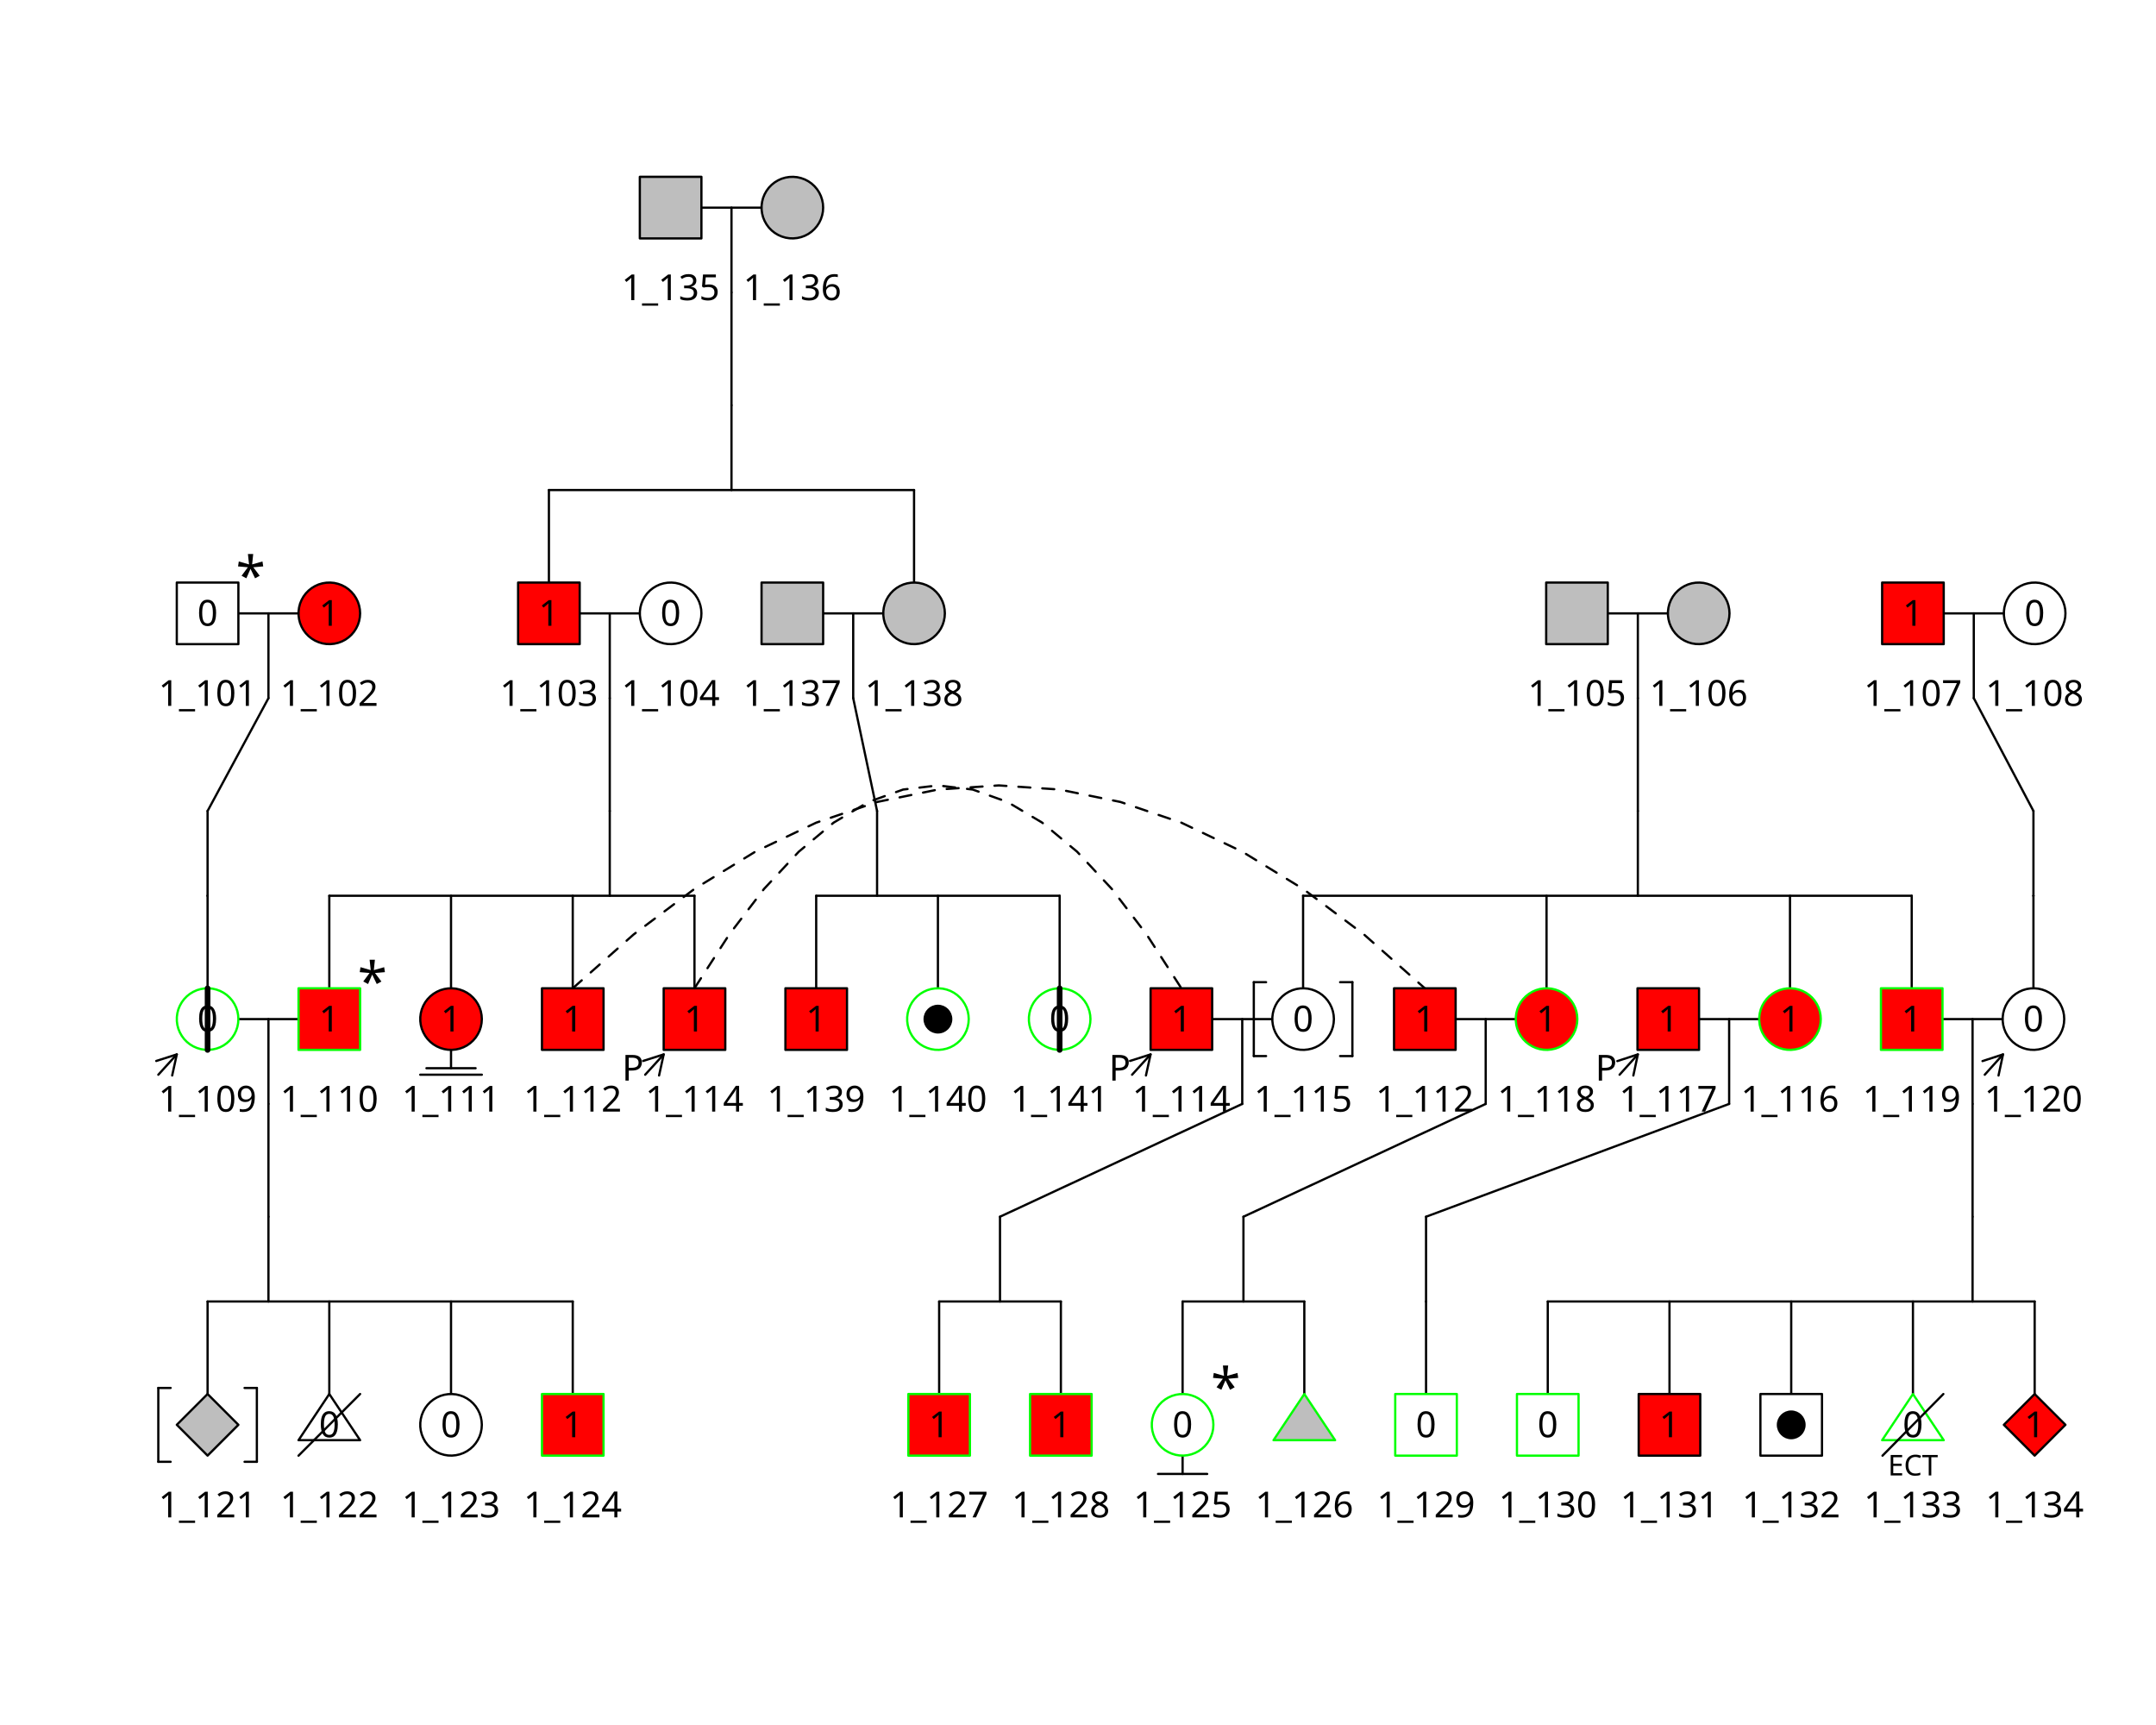
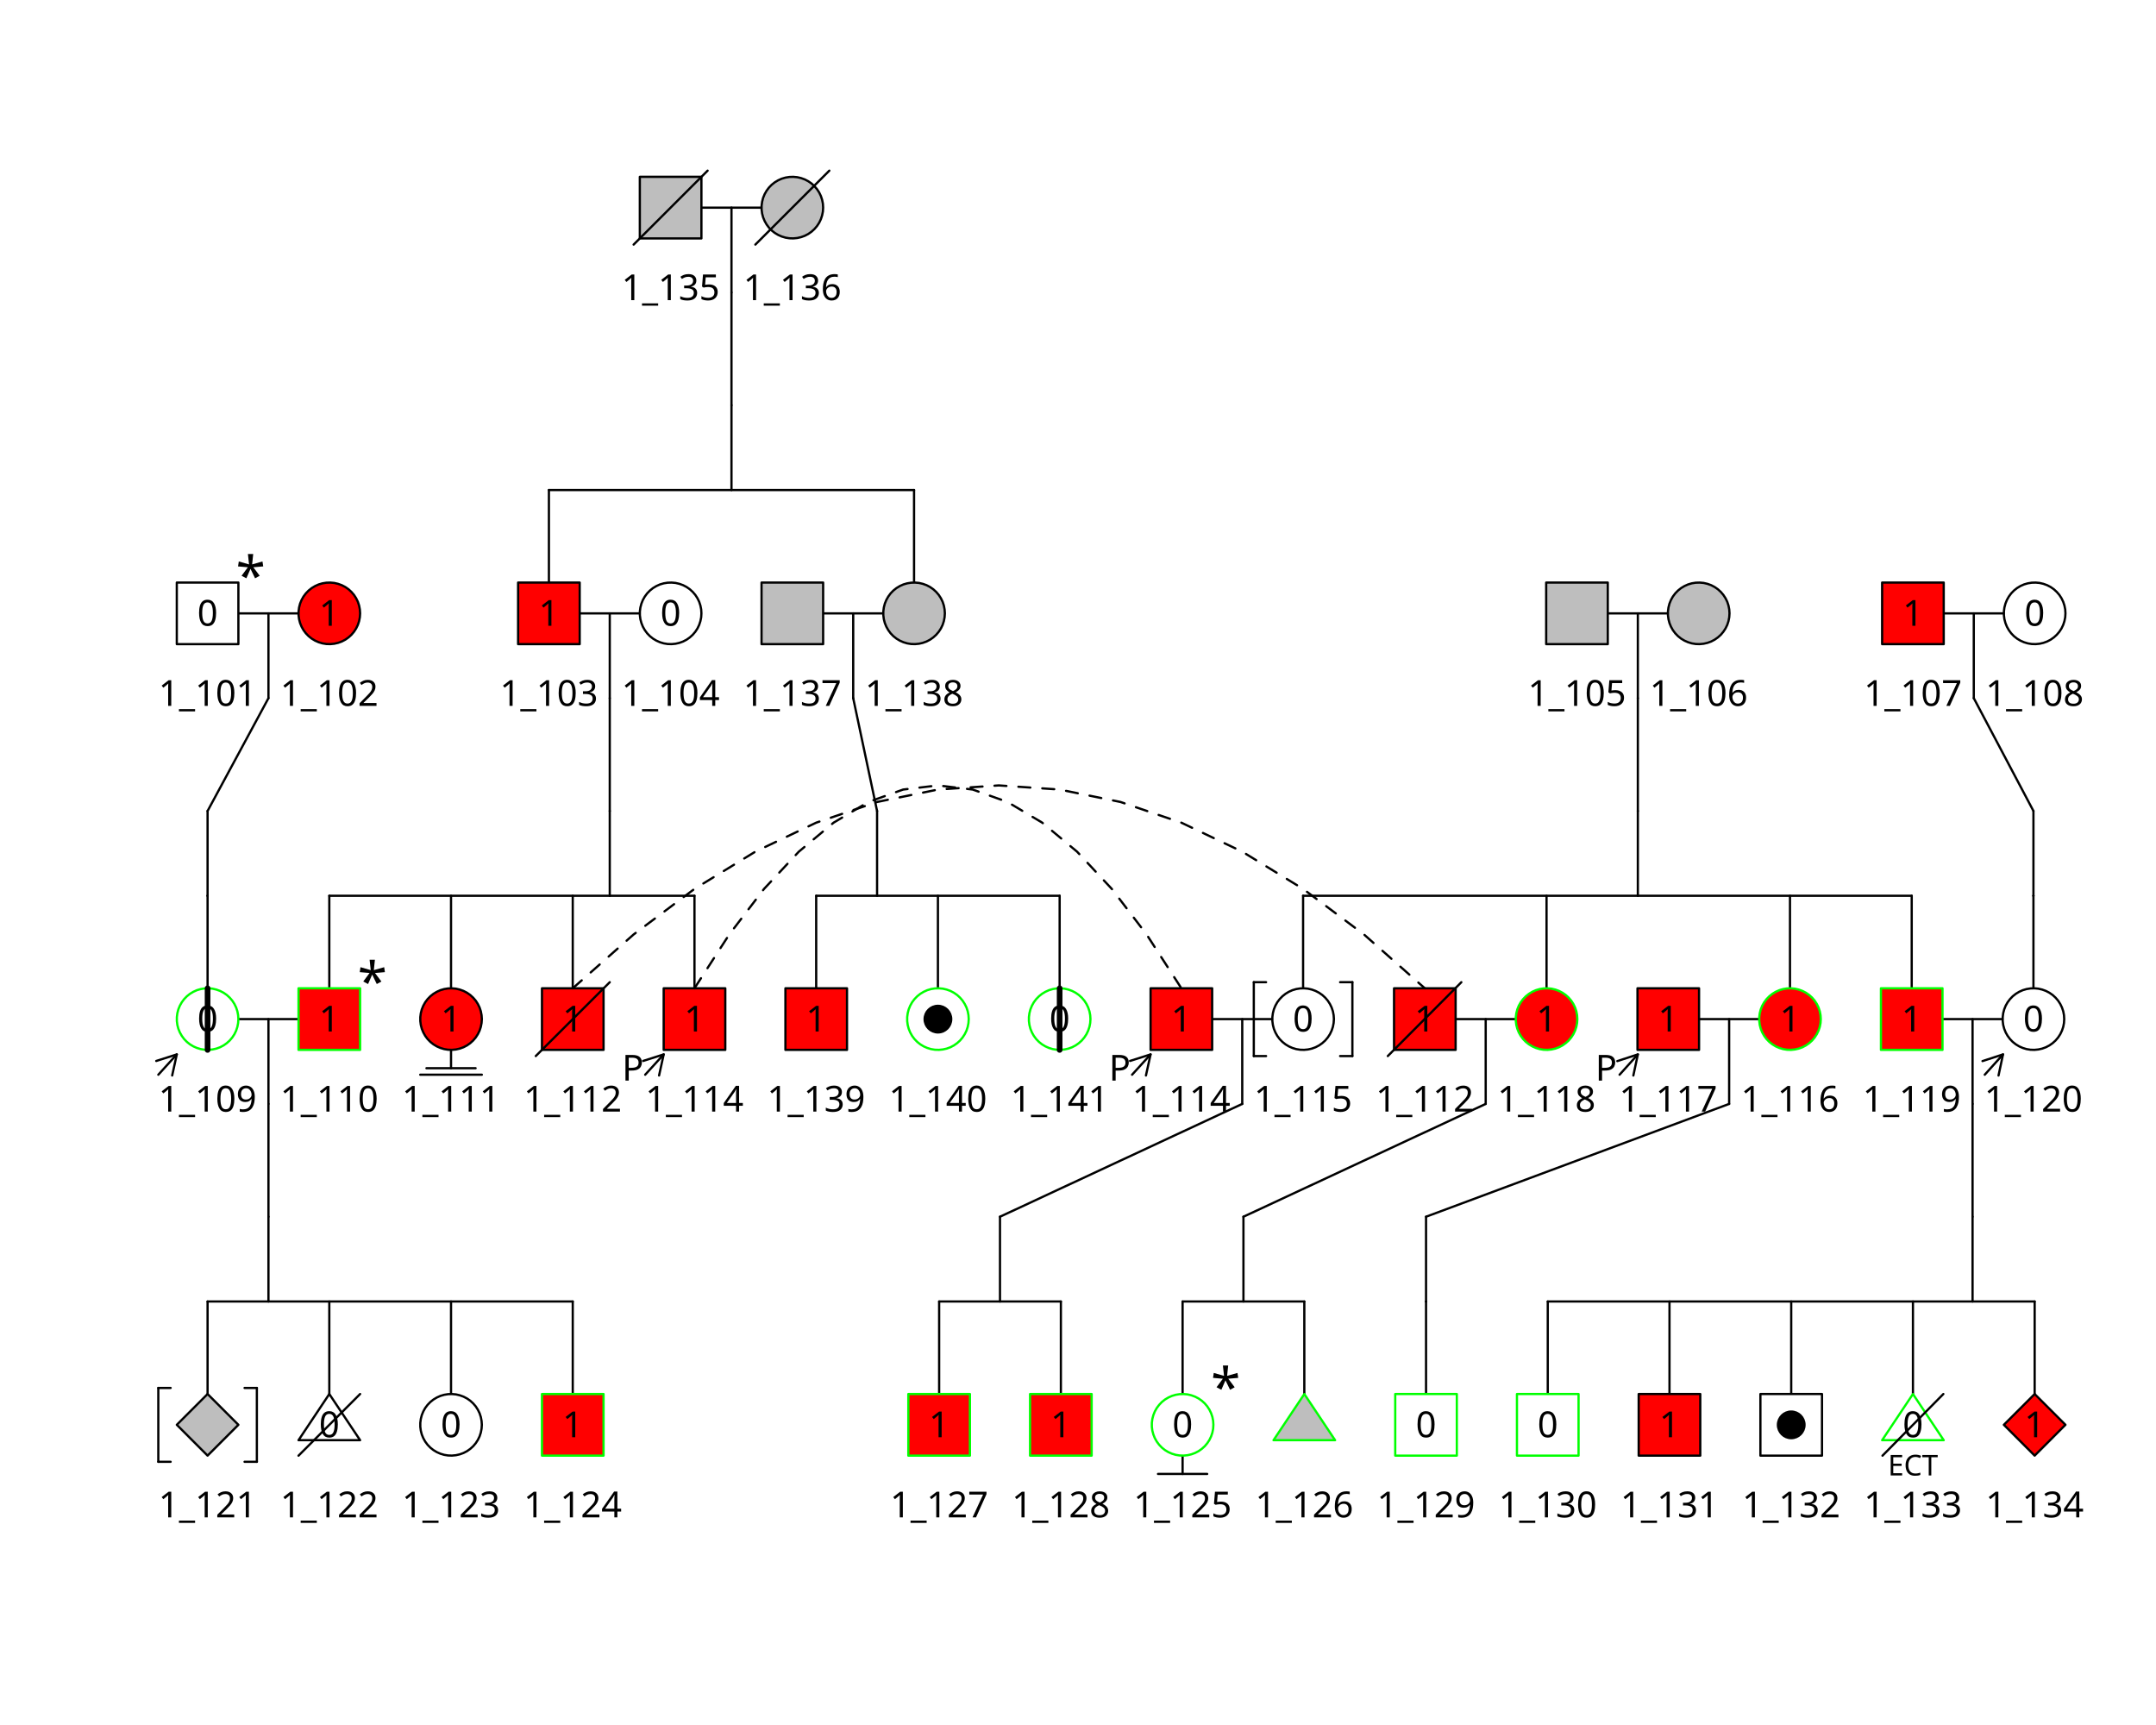
<svg xmlns="http://www.w3.org/2000/svg" class="svglite" data-engine-version="2.0" width="720.00pt" height="576.00pt" viewBox="0 0 720.00 576.00">
  <defs>
    <style type="text/css">
    .svglite line, .svglite polyline, .svglite polygon, .svglite path, .svglite rect, .svglite circle {
      fill: none;
      stroke: #000000;
      stroke-linecap: round;
      stroke-linejoin: round;
      stroke-miterlimit: 10.00;
    }
  </style>
  </defs>
  <rect width="100%" height="100%" style="stroke: none; fill: #FFFFFF;" />
  <defs>
    <clipPath id="cpMC4wMHw3MjAuMDB8MC4wMHw1NzYuMDA=">
      <rect x="0.00" y="0.00" width="720.00" height="576.00" />
    </clipPath>
  </defs>
  <g clip-path="url(#cpMC4wMHw3MjAuMDB8MC4wMHw1NzYuMDA=)">
    <line x1="150.62" y1="350.59" x2="150.62" y2="356.69" style="stroke-width: 0.75;" />
    <line x1="394.93" y1="486.07" x2="394.93" y2="492.17" style="stroke-width: 0.75;" />
    <line x1="142.41" y1="356.69" x2="158.83" y2="356.69" style="stroke-width: 0.75;" />
    <line x1="386.72" y1="492.17" x2="403.14" y2="492.17" style="stroke-width: 0.75;" />
    <line x1="140.34" y1="358.86" x2="160.91" y2="358.86" style="stroke-width: 0.75;" />
    <line x1="234.24" y1="69.34" x2="254.32" y2="69.34" style="stroke-width: 0.75;" />
    <line x1="79.61" y1="204.82" x2="99.69" y2="204.82" style="stroke-width: 0.75;" />
    <line x1="79.61" y1="340.30" x2="99.69" y2="340.30" style="stroke-width: 0.75;" />
    <line x1="193.59" y1="204.82" x2="213.67" y2="204.82" style="stroke-width: 0.75;" />
    <line x1="274.89" y1="204.82" x2="294.97" y2="204.82" style="stroke-width: 0.75;" />
    <line x1="536.80" y1="204.82" x2="557.12" y2="204.82" style="stroke-width: 0.75;" />
    <line x1="648.99" y1="204.82" x2="669.31" y2="204.82" style="stroke-width: 0.75;" />
    <line x1="404.81" y1="340.30" x2="424.89" y2="340.30" style="stroke-width: 0.75;" />
    <line x1="485.98" y1="340.30" x2="506.31" y2="340.30" style="stroke-width: 0.75;" />
    <line x1="567.28" y1="340.30" x2="587.61" y2="340.30" style="stroke-width: 0.75;" />
    <line x1="648.58" y1="340.30" x2="668.91" y2="340.30" style="stroke-width: 0.75;" />
    <line x1="183.31" y1="194.52" x2="183.31" y2="163.63" style="stroke-width: 0.75;" />
    <line x1="305.25" y1="194.52" x2="305.25" y2="163.63" style="stroke-width: 0.75;" />
    <line x1="183.31" y1="163.63" x2="305.25" y2="163.63" style="stroke-width: 0.75;" />
    <line x1="244.28" y1="163.63" x2="244.28" y2="135.32" style="stroke-width: 0.75;" />
    <line x1="244.28" y1="135.32" x2="244.28" y2="97.65" style="stroke-width: 0.75;" />
    <line x1="244.28" y1="97.65" x2="244.28" y2="69.34" style="stroke-width: 0.75;" />
    <line x1="69.32" y1="330.00" x2="69.32" y2="299.11" style="stroke-width: 0.75;" />
    <line x1="69.32" y1="299.11" x2="69.32" y2="299.11" style="stroke-width: 0.75;" />
    <line x1="69.32" y1="299.11" x2="69.32" y2="270.80" style="stroke-width: 0.75;" />
    <line x1="69.32" y1="270.80" x2="89.65" y2="233.13" style="stroke-width: 0.75;" />
    <line x1="89.65" y1="233.13" x2="89.65" y2="204.82" style="stroke-width: 0.75;" />
    <line x1="109.97" y1="330.00" x2="109.97" y2="299.11" style="stroke-width: 0.75;" />
    <line x1="150.62" y1="330.00" x2="150.62" y2="299.11" style="stroke-width: 0.75;" />
    <line x1="191.27" y1="330.00" x2="191.27" y2="299.11" style="stroke-width: 0.75;" />
    <line x1="231.92" y1="330.00" x2="231.92" y2="299.11" style="stroke-width: 0.75;" />
    <line x1="109.97" y1="299.11" x2="231.92" y2="299.11" style="stroke-width: 0.75;" />
    <line x1="203.63" y1="299.11" x2="203.63" y2="270.80" style="stroke-width: 0.75;" />
    <line x1="203.63" y1="270.80" x2="203.63" y2="233.13" style="stroke-width: 0.75;" />
    <line x1="203.63" y1="233.13" x2="203.63" y2="204.82" style="stroke-width: 0.75;" />
    <line x1="272.57" y1="330.00" x2="272.57" y2="299.11" style="stroke-width: 0.75;" />
    <line x1="313.22" y1="330.00" x2="313.22" y2="299.11" style="stroke-width: 0.75;" />
    <line x1="353.87" y1="330.00" x2="353.87" y2="299.11" style="stroke-width: 0.75;" />
    <line x1="272.57" y1="299.11" x2="353.87" y2="299.11" style="stroke-width: 0.75;" />
    <line x1="292.90" y1="299.11" x2="292.90" y2="270.80" style="stroke-width: 0.75;" />
    <line x1="292.90" y1="270.80" x2="284.93" y2="233.13" style="stroke-width: 0.75;" />
    <line x1="284.93" y1="233.13" x2="284.93" y2="204.82" style="stroke-width: 0.75;" />
    <line x1="435.17" y1="330.00" x2="435.17" y2="299.11" style="stroke-width: 0.75;" />
    <line x1="516.47" y1="330.00" x2="516.47" y2="299.11" style="stroke-width: 0.75;" />
    <line x1="597.77" y1="330.00" x2="597.77" y2="299.11" style="stroke-width: 0.75;" />
    <line x1="638.42" y1="330.00" x2="638.42" y2="299.11" style="stroke-width: 0.75;" />
    <line x1="435.17" y1="299.11" x2="638.42" y2="299.11" style="stroke-width: 0.75;" />
    <line x1="546.96" y1="299.11" x2="546.96" y2="270.80" style="stroke-width: 0.75;" />
    <line x1="546.96" y1="270.80" x2="546.96" y2="233.13" style="stroke-width: 0.75;" />
    <line x1="546.96" y1="233.13" x2="546.96" y2="204.82" style="stroke-width: 0.75;" />
    <line x1="679.07" y1="330.00" x2="679.07" y2="299.11" style="stroke-width: 0.75;" />
    <line x1="679.07" y1="299.11" x2="679.07" y2="299.11" style="stroke-width: 0.75;" />
    <line x1="679.07" y1="299.11" x2="679.07" y2="270.80" style="stroke-width: 0.75;" />
    <line x1="679.07" y1="270.80" x2="659.15" y2="233.13" style="stroke-width: 0.75;" />
    <line x1="659.15" y1="233.13" x2="659.15" y2="204.82" style="stroke-width: 0.75;" />
    <line x1="69.32" y1="465.48" x2="69.32" y2="434.59" style="stroke-width: 0.75;" />
    <line x1="109.97" y1="465.48" x2="109.97" y2="434.59" style="stroke-width: 0.75;" />
    <line x1="150.62" y1="465.48" x2="150.62" y2="434.59" style="stroke-width: 0.75;" />
    <line x1="191.27" y1="465.48" x2="191.27" y2="434.59" style="stroke-width: 0.75;" />
    <line x1="69.32" y1="434.59" x2="191.27" y2="434.59" style="stroke-width: 0.75;" />
    <line x1="89.65" y1="434.59" x2="89.65" y2="406.28" style="stroke-width: 0.75;" />
    <line x1="89.65" y1="406.28" x2="89.65" y2="368.61" style="stroke-width: 0.75;" />
    <line x1="89.65" y1="368.61" x2="89.65" y2="340.30" style="stroke-width: 0.75;" />
    <line x1="313.63" y1="465.48" x2="313.63" y2="434.59" style="stroke-width: 0.75;" />
    <line x1="354.28" y1="465.48" x2="354.28" y2="434.59" style="stroke-width: 0.75;" />
    <line x1="313.63" y1="434.59" x2="354.28" y2="434.59" style="stroke-width: 0.75;" />
    <line x1="333.95" y1="434.59" x2="333.95" y2="406.28" style="stroke-width: 0.75;" />
    <line x1="333.95" y1="406.28" x2="414.85" y2="368.61" style="stroke-width: 0.75;" />
    <line x1="414.85" y1="368.61" x2="414.85" y2="340.30" style="stroke-width: 0.75;" />
    <line x1="394.93" y1="465.48" x2="394.93" y2="434.59" style="stroke-width: 0.75;" />
    <line x1="435.58" y1="465.48" x2="435.58" y2="434.59" style="stroke-width: 0.75;" />
    <line x1="394.93" y1="434.59" x2="435.58" y2="434.59" style="stroke-width: 0.75;" />
    <line x1="415.25" y1="434.59" x2="415.25" y2="406.28" style="stroke-width: 0.75;" />
    <line x1="415.25" y1="406.28" x2="496.15" y2="368.61" style="stroke-width: 0.75;" />
    <line x1="496.15" y1="368.61" x2="496.15" y2="340.30" style="stroke-width: 0.75;" />
    <line x1="476.23" y1="465.48" x2="476.23" y2="434.59" style="stroke-width: 0.75;" />
    <line x1="476.23" y1="434.59" x2="476.23" y2="434.59" style="stroke-width: 0.75;" />
    <line x1="476.23" y1="434.59" x2="476.23" y2="406.28" style="stroke-width: 0.75;" />
    <line x1="476.23" y1="406.28" x2="577.45" y2="368.61" style="stroke-width: 0.75;" />
    <line x1="577.45" y1="368.61" x2="577.45" y2="340.30" style="stroke-width: 0.75;" />
    <line x1="516.88" y1="465.48" x2="516.88" y2="434.59" style="stroke-width: 0.75;" />
    <line x1="557.53" y1="465.48" x2="557.53" y2="434.59" style="stroke-width: 0.75;" />
    <line x1="598.18" y1="465.48" x2="598.18" y2="434.59" style="stroke-width: 0.75;" />
    <line x1="638.83" y1="465.48" x2="638.83" y2="434.59" style="stroke-width: 0.75;" />
    <line x1="679.48" y1="465.48" x2="679.48" y2="434.59" style="stroke-width: 0.75;" />
    <line x1="516.88" y1="434.59" x2="679.48" y2="434.59" style="stroke-width: 0.75;" />
    <line x1="658.74" y1="434.59" x2="658.74" y2="406.28" style="stroke-width: 0.75;" />
    <line x1="658.74" y1="406.28" x2="658.74" y2="368.61" style="stroke-width: 0.75;" />
    <line x1="658.74" y1="368.61" x2="658.74" y2="340.30" style="stroke-width: 0.75;" />
    <polygon points="213.67,59.04 213.67,79.61 234.24,79.61 234.24,59.04 " style="stroke-width: 0.75; fill: #BEBEBE;" />
    <polygon points="59.04,194.52 59.04,215.09 79.61,215.09 79.61,194.52 " style="stroke-width: 0.75; fill: #FFFFFF;" />
    <polygon points="79.61,340.28 79.52,341.60 79.27,342.89 78.86,344.14 78.29,345.33 77.57,346.43 76.71,347.44 75.74,348.32 74.66,349.08 73.49,349.69 72.25,350.14 70.97,350.43 69.65,350.56 68.34,350.52 67.04,350.31 65.77,349.93 64.57,349.40 63.44,348.72 62.41,347.90 61.49,346.95 60.71,345.89 60.06,344.74 59.56,343.52 59.23,342.25 59.06,340.94 59.06,339.62 59.23,338.32 59.56,337.04 60.06,335.82 60.71,334.67 61.49,333.62 62.41,332.67 63.44,331.85 64.57,331.17 65.77,330.63 67.04,330.26 68.34,330.05 69.65,330.01 70.97,330.13 72.25,330.43 73.49,330.88 74.66,331.49 75.74,332.24 76.71,333.13 77.57,334.13 78.29,335.24 78.86,336.42 79.27,337.67 79.52,338.97 79.61,340.28 " style="stroke-width: 0.75; stroke: #00FF00; fill: #FFFFFF;" />
    <polygon points="69.32,465.48 59.04,475.76 69.32,486.05 79.61,475.76 " style="stroke-width: 0.75; fill: #BEBEBE;" />
    <polygon points="274.89,69.32 274.81,70.64 274.55,71.93 274.14,73.18 273.57,74.37 272.85,75.47 271.99,76.48 271.02,77.36 269.94,78.12 268.77,78.73 267.53,79.18 266.25,79.47 264.93,79.60 263.62,79.56 262.32,79.35 261.05,78.97 259.85,78.44 258.72,77.76 257.69,76.94 256.77,75.99 255.99,74.93 255.34,73.78 254.84,72.56 254.51,71.29 254.34,69.98 254.34,68.66 254.51,67.36 254.84,66.08 255.34,64.86 255.99,63.71 256.77,62.66 257.69,61.71 258.72,60.89 259.85,60.21 261.05,59.67 262.32,59.30 263.62,59.09 264.93,59.05 266.25,59.17 267.53,59.47 268.77,59.92 269.94,60.53 271.02,61.28 271.99,62.17 272.85,63.17 273.57,64.28 274.14,65.46 274.55,66.71 274.81,68.01 274.89,69.32 " style="stroke-width: 0.75; fill: #BEBEBE;" />
    <polygon points="120.26,204.80 120.17,206.12 119.92,207.41 119.51,208.66 118.93,209.85 118.22,210.95 117.36,211.96 116.39,212.84 115.31,213.60 114.14,214.21 112.90,214.66 111.62,214.95 110.30,215.08 108.99,215.04 107.69,214.83 106.42,214.45 105.22,213.92 104.09,213.24 103.06,212.42 102.14,211.47 101.35,210.41 100.71,209.26 100.21,208.04 99.88,206.77 99.71,205.46 99.71,204.14 99.88,202.84 100.21,201.56 100.71,200.34 101.35,199.19 102.14,198.14 103.06,197.19 104.09,196.37 105.22,195.69 106.42,195.15 107.69,194.78 108.99,194.57 110.30,194.53 111.62,194.65 112.90,194.95 114.14,195.40 115.31,196.01 116.39,196.76 117.36,197.65 118.22,198.65 118.93,199.76 119.51,200.94 119.92,202.19 120.17,203.49 120.26,204.80 " style="stroke-width: 0.75; fill: #FF0000;" />
    <polygon points="99.69,330.00 99.69,350.57 120.26,350.57 120.26,330.00 " style="stroke-width: 0.75; stroke: #00FF00; fill: #FF0000;" />
    <polygon points="99.69,480.90 109.97,465.48 120.26,480.90 " style="stroke-width: 0.75; fill: #FFFFFF;" />
    <polygon points="173.02,194.52 173.02,215.09 193.59,215.09 193.59,194.52 " style="stroke-width: 0.75; fill: #FF0000;" />
    <polygon points="160.91,340.28 160.82,341.60 160.57,342.89 160.16,344.14 159.58,345.33 158.87,346.43 158.01,347.44 157.04,348.32 155.96,349.08 154.79,349.69 153.55,350.14 152.27,350.43 150.95,350.56 149.64,350.52 148.34,350.31 147.07,349.93 145.87,349.40 144.74,348.72 143.71,347.90 142.79,346.95 142.00,345.89 141.36,344.74 140.86,343.52 140.53,342.25 140.36,340.94 140.36,339.62 140.53,338.32 140.86,337.04 141.36,335.82 142.00,334.67 142.79,333.62 143.71,332.67 144.74,331.85 145.87,331.17 147.07,330.63 148.34,330.26 149.64,330.05 150.95,330.01 152.27,330.13 153.55,330.43 154.79,330.88 155.96,331.49 157.04,332.24 158.01,333.13 158.87,334.13 159.58,335.24 160.16,336.42 160.57,337.67 160.82,338.97 160.91,340.28 " style="stroke-width: 0.75; fill: #FF0000;" />
    <polygon points="160.91,475.76 160.82,477.08 160.57,478.37 160.16,479.62 159.58,480.81 158.87,481.91 158.01,482.92 157.04,483.80 155.96,484.56 154.79,485.17 153.55,485.62 152.27,485.91 150.95,486.04 149.64,486.00 148.34,485.79 147.07,485.41 145.87,484.88 144.74,484.20 143.71,483.38 142.79,482.43 142.00,481.37 141.36,480.22 140.86,479.00 140.53,477.73 140.36,476.42 140.36,475.10 140.53,473.80 140.86,472.52 141.36,471.30 142.00,470.15 142.79,469.10 143.71,468.15 144.74,467.33 145.87,466.65 147.07,466.11 148.34,465.74 149.64,465.53 150.95,465.49 152.27,465.61 153.55,465.91 154.79,466.36 155.96,466.97 157.04,467.72 158.01,468.61 158.87,469.61 159.58,470.72 160.16,471.90 160.57,473.15 160.82,474.45 160.91,475.76 " style="stroke-width: 0.75; fill: #FFFFFF;" />
    <polygon points="234.24,204.80 234.16,206.12 233.90,207.41 233.49,208.66 232.92,209.85 232.20,210.95 231.34,211.96 230.37,212.84 229.29,213.60 228.12,214.21 226.88,214.66 225.60,214.95 224.29,215.08 222.97,215.04 221.67,214.83 220.40,214.45 219.20,213.92 218.07,213.24 217.04,212.42 216.12,211.47 215.34,210.41 214.69,209.26 214.20,208.04 213.86,206.77 213.69,205.46 213.69,204.14 213.86,202.84 214.20,201.56 214.69,200.34 215.34,199.19 216.12,198.14 217.04,197.19 218.07,196.37 219.20,195.69 220.40,195.15 221.67,194.78 222.97,194.57 224.29,194.53 225.60,194.65 226.88,194.95 228.12,195.40 229.29,196.01 230.37,196.76 231.34,197.65 232.20,198.65 232.92,199.76 233.49,200.94 233.90,202.19 234.16,203.49 234.24,204.80 " style="stroke-width: 0.75; fill: #FFFFFF;" />
    <polygon points="180.99,330.00 180.99,350.57 201.56,350.57 201.56,330.00 " style="stroke-width: 0.75; fill: #FF0000;" />
    <polygon points="180.99,465.48 180.99,486.05 201.56,486.05 201.56,465.48 " style="stroke-width: 0.75; stroke: #00FF00; fill: #FF0000;" />
    <polygon points="254.32,194.52 254.32,215.09 274.89,215.09 274.89,194.52 " style="stroke-width: 0.75; fill: #BEBEBE;" />
    <polygon points="221.64,330.00 221.64,350.57 242.21,350.57 242.21,330.00 " style="stroke-width: 0.75; fill: #FF0000;" />
    <polygon points="303.34,465.48 303.34,486.05 323.91,486.05 323.91,465.48 " style="stroke-width: 0.75; stroke: #00FF00; fill: #FF0000;" />
    <polygon points="315.54,204.80 315.45,206.12 315.20,207.41 314.79,208.66 314.22,209.85 313.50,210.95 312.64,211.96 311.67,212.84 310.59,213.60 309.42,214.21 308.18,214.66 306.90,214.95 305.58,215.08 304.27,215.04 302.97,214.83 301.70,214.45 300.50,213.92 299.37,213.24 298.34,212.42 297.42,211.47 296.64,210.41 295.99,209.26 295.49,208.04 295.16,206.77 294.99,205.46 294.99,204.14 295.16,202.84 295.49,201.56 295.99,200.34 296.64,199.19 297.42,198.14 298.34,197.19 299.37,196.37 300.50,195.69 301.70,195.15 302.97,194.78 304.27,194.57 305.58,194.53 306.90,194.65 308.18,194.95 309.42,195.40 310.59,196.01 311.67,196.76 312.64,197.65 313.50,198.65 314.22,199.76 314.79,200.94 315.20,202.19 315.45,203.49 315.54,204.80 " style="stroke-width: 0.75; fill: #BEBEBE;" />
    <polygon points="262.29,330.00 262.29,350.57 282.86,350.57 282.86,330.00 " style="stroke-width: 0.75; fill: #FF0000;" />
    <polygon points="343.99,465.48 343.99,486.05 364.56,486.05 364.56,465.48 " style="stroke-width: 0.75; stroke: #00FF00; fill: #FF0000;" />
    <polygon points="516.35,194.52 516.35,215.09 536.92,215.09 536.92,194.52 " style="stroke-width: 0.75; fill: #BEBEBE;" />
    <polygon points="323.51,340.28 323.42,341.60 323.17,342.89 322.76,344.14 322.18,345.33 321.46,346.43 320.61,347.44 319.63,348.32 318.55,349.08 317.39,349.69 316.15,350.14 314.86,350.43 313.55,350.56 312.23,350.52 310.93,350.31 309.67,349.93 308.47,349.40 307.34,348.72 306.31,347.90 305.39,346.95 304.60,345.89 303.96,344.74 303.46,343.52 303.13,342.25 302.96,340.94 302.96,339.62 303.13,338.32 303.46,337.04 303.96,335.82 304.60,334.67 305.39,333.62 306.31,332.67 307.34,331.85 308.47,331.17 309.67,330.63 310.93,330.26 312.23,330.05 313.55,330.01 314.86,330.13 316.15,330.43 317.39,330.88 318.55,331.49 319.63,332.24 320.61,333.13 321.46,334.13 322.18,335.24 322.76,336.42 323.17,337.67 323.42,338.97 323.51,340.28 " style="stroke-width: 0.75; stroke: #00FF00; fill: #FFFFFF;" />
    <polygon points="405.21,475.76 405.13,477.08 404.88,478.37 404.46,479.62 403.89,480.81 403.17,481.91 402.32,482.92 401.34,483.80 400.26,484.56 399.09,485.17 397.85,485.62 396.57,485.91 395.26,486.04 393.94,486.00 392.64,485.79 391.38,485.41 390.17,484.88 389.04,484.20 388.01,483.38 387.10,482.43 386.31,481.37 385.66,480.22 385.17,479.00 384.83,477.73 384.66,476.42 384.66,475.10 384.83,473.80 385.17,472.52 385.66,471.30 386.31,470.15 387.10,469.10 388.01,468.15 389.04,467.33 390.17,466.65 391.38,466.11 392.64,465.74 393.94,465.53 395.26,465.49 396.57,465.61 397.85,465.91 399.09,466.36 400.26,466.97 401.34,467.72 402.32,468.61 403.17,469.61 403.89,470.72 404.46,471.90 404.88,473.15 405.13,474.45 405.21,475.76 " style="stroke-width: 0.75; stroke: #00FF00; fill: #FFFFFF;" />
    <polygon points="577.57,204.80 577.48,206.12 577.23,207.41 576.82,208.66 576.24,209.85 575.52,210.95 574.67,211.96 573.69,212.84 572.61,213.60 571.45,214.21 570.21,214.66 568.92,214.95 567.61,215.08 566.30,215.04 564.99,214.83 563.73,214.45 562.53,213.92 561.40,213.24 560.37,212.42 559.45,211.47 558.66,210.41 558.02,209.26 557.52,208.04 557.19,206.77 557.02,205.46 557.02,204.14 557.19,202.84 557.52,201.56 558.02,200.34 558.66,199.19 559.45,198.14 560.37,197.19 561.40,196.37 562.53,195.69 563.73,195.15 564.99,194.78 566.30,194.57 567.61,194.53 568.92,194.65 570.21,194.95 571.45,195.40 572.61,196.01 573.69,196.76 574.67,197.65 575.52,198.65 576.24,199.76 576.82,200.94 577.23,202.19 577.48,203.49 577.57,204.80 " style="stroke-width: 0.75; fill: #BEBEBE;" />
    <polygon points="364.16,340.28 364.07,341.60 363.82,342.89 363.40,344.14 362.83,345.33 362.11,346.43 361.26,347.44 360.28,348.32 359.20,349.08 358.03,349.69 356.80,350.14 355.51,350.43 354.20,350.56 352.88,350.52 351.58,350.31 350.32,349.93 349.12,349.40 347.99,348.72 346.96,347.90 346.04,346.95 345.25,345.89 344.61,344.74 344.11,343.52 343.78,342.25 343.61,340.94 343.61,339.62 343.78,338.32 344.11,337.04 344.61,335.82 345.25,334.67 346.04,333.62 346.96,332.67 347.99,331.85 349.12,331.17 350.32,330.63 351.58,330.26 352.88,330.05 354.20,330.01 355.51,330.13 356.80,330.43 358.03,330.88 359.20,331.49 360.28,332.24 361.26,333.13 362.11,334.13 362.83,335.24 363.40,336.42 363.82,337.67 364.07,338.97 364.16,340.28 " style="stroke-width: 0.75; stroke: #00FF00; fill: #FFFFFF;" />
    <polygon points="425.29,480.90 435.58,465.48 445.86,480.90 " style="stroke-width: 0.75; stroke: #00FF00; fill: #BEBEBE;" />
    <polygon points="628.54,194.52 628.54,215.09 649.11,215.09 649.11,194.52 " style="stroke-width: 0.75; fill: #FF0000;" />
    <polygon points="384.24,330.00 384.24,350.57 404.81,350.57 404.81,330.00 " style="stroke-width: 0.75; fill: #FF0000;" />
    <polygon points="465.94,465.48 465.94,486.05 486.51,486.05 486.51,465.48 " style="stroke-width: 0.75; stroke: #00FF00; fill: #FFFFFF;" />
    <polygon points="689.76,204.80 689.68,206.12 689.42,207.41 689.01,208.66 688.44,209.85 687.72,210.95 686.86,211.96 685.89,212.84 684.81,213.60 683.64,214.21 682.40,214.66 681.12,214.95 679.81,215.08 678.49,215.04 677.19,214.83 675.92,214.45 674.72,213.92 673.59,213.24 672.56,212.42 671.64,211.47 670.86,210.41 670.21,209.26 669.72,208.04 669.38,206.77 669.21,205.46 669.21,204.14 669.38,202.84 669.72,201.56 670.21,200.34 670.86,199.19 671.64,198.14 672.56,197.19 673.59,196.37 674.72,195.69 675.92,195.15 677.19,194.78 678.49,194.57 679.81,194.53 681.12,194.65 682.40,194.95 683.64,195.40 684.81,196.01 685.89,196.76 686.86,197.65 687.72,198.65 688.44,199.76 689.01,200.94 689.42,202.19 689.68,203.49 689.76,204.80 " style="stroke-width: 0.75; fill: #FFFFFF;" />
    <polygon points="445.46,340.28 445.37,341.60 445.12,342.89 444.70,344.14 444.13,345.33 443.41,346.43 442.56,347.44 441.58,348.32 440.50,349.08 439.33,349.69 438.10,350.14 436.81,350.43 435.50,350.56 434.18,350.52 432.88,350.31 431.62,349.93 430.41,349.40 429.29,348.72 428.26,347.90 427.34,346.95 426.55,345.89 425.91,344.74 425.41,343.52 425.08,342.25 424.91,340.94 424.91,339.62 425.08,338.32 425.41,337.04 425.91,335.82 426.55,334.67 427.34,333.62 428.26,332.67 429.29,331.85 430.41,331.17 431.62,330.63 432.88,330.26 434.18,330.05 435.50,330.01 436.81,330.13 438.10,330.43 439.33,330.88 440.50,331.49 441.58,332.24 442.56,333.13 443.41,334.13 444.13,335.24 444.70,336.42 445.12,337.67 445.37,338.97 445.46,340.28 " style="stroke-width: 0.75; fill: #FFFFFF;" />
    <polygon points="506.59,465.48 506.59,486.05 527.16,486.05 527.16,465.48 " style="stroke-width: 0.75; stroke: #00FF00; fill: #FFFFFF;" />
    <polygon points="465.54,330.00 465.54,350.57 486.11,350.57 486.11,330.00 " style="stroke-width: 0.75; fill: #FF0000;" />
    <polygon points="547.24,465.48 547.24,486.05 567.81,486.05 567.81,465.48 " style="stroke-width: 0.75; fill: #FF0000;" />
    <polygon points="526.75,340.28 526.67,341.60 526.42,342.89 526.00,344.14 525.43,345.33 524.71,346.43 523.86,347.44 522.88,348.32 521.80,349.08 520.63,349.69 519.40,350.14 518.11,350.43 516.80,350.56 515.48,350.52 514.18,350.31 512.92,349.93 511.71,349.40 510.59,348.72 509.56,347.90 508.64,346.95 507.85,345.89 507.20,344.74 506.71,343.52 506.38,342.25 506.21,340.94 506.21,339.62 506.38,338.32 506.71,337.04 507.20,335.82 507.85,334.67 508.64,333.62 509.56,332.67 510.59,331.85 511.71,331.17 512.92,330.63 514.18,330.26 515.48,330.05 516.80,330.01 518.11,330.13 519.40,330.43 520.63,330.88 521.80,331.49 522.88,332.24 523.86,333.13 524.71,334.13 525.43,335.24 526.00,336.42 526.42,337.67 526.67,338.97 526.75,340.28 " style="stroke-width: 0.75; stroke: #00FF00; fill: #FF0000;" />
    <polygon points="587.89,465.48 587.89,486.05 608.46,486.05 608.46,465.48 " style="stroke-width: 0.75; fill: #FFFFFF;" />
    <polygon points="546.84,330.00 546.84,350.57 567.40,350.57 567.40,330.00 " style="stroke-width: 0.75; fill: #FF0000;" />
    <polygon points="628.54,480.90 638.83,465.48 649.11,480.90 " style="stroke-width: 0.75; stroke: #00FF00; fill: #FFFFFF;" />
    <polygon points="608.05,340.28 607.97,341.60 607.72,342.89 607.30,344.14 606.73,345.33 606.01,346.43 605.16,347.44 604.18,348.32 603.10,349.08 601.93,349.69 600.70,350.14 599.41,350.43 598.10,350.56 596.78,350.52 595.48,350.31 594.22,349.93 593.01,349.40 591.89,348.72 590.86,347.90 589.94,346.95 589.15,345.89 588.50,344.74 588.01,343.52 587.68,342.25 587.51,340.94 587.51,339.62 587.68,338.32 588.01,337.04 588.50,335.82 589.15,334.67 589.94,333.62 590.86,332.67 591.89,331.85 593.01,331.17 594.22,330.63 595.48,330.26 596.78,330.05 598.10,330.01 599.41,330.13 600.70,330.43 601.93,330.88 603.10,331.49 604.18,332.24 605.16,333.13 606.01,334.13 606.73,335.24 607.30,336.42 607.72,337.67 607.97,338.97 608.05,340.28 " style="stroke-width: 0.75; stroke: #00FF00; fill: #FF0000;" />
    <polygon points="679.48,465.48 669.19,475.76 679.48,486.05 689.76,475.76 " style="stroke-width: 0.75; fill: #FF0000;" />
    <polygon points="628.14,330.00 628.14,350.57 648.70,350.57 648.70,330.00 " style="stroke-width: 0.75; stroke: #00FF00; fill: #FF0000;" />
    <polygon points="689.35,340.28 689.27,341.60 689.02,342.89 688.60,344.14 688.03,345.33 687.31,346.43 686.46,347.44 685.48,348.32 684.40,349.08 683.23,349.69 682.00,350.14 680.71,350.43 679.40,350.56 678.08,350.52 676.78,350.31 675.52,349.93 674.31,349.40 673.19,348.72 672.15,347.90 671.24,346.95 670.45,345.89 669.80,344.74 669.31,343.52 668.97,342.25 668.81,340.94 668.81,339.62 668.97,338.32 669.31,337.04 669.80,335.82 670.45,334.67 671.24,333.62 672.15,332.67 673.19,331.85 674.31,331.17 675.52,330.63 676.78,330.26 678.08,330.05 679.40,330.01 680.71,330.13 682.00,330.43 683.23,330.88 684.40,331.49 685.48,332.24 686.46,333.13 687.31,334.13 688.03,335.24 688.60,336.42 689.02,337.67 689.27,338.97 689.35,340.28 " style="stroke-width: 0.75; fill: #FFFFFF;" />
    <line x1="99.69" y1="486.07" x2="120.26" y2="465.48" style="stroke-width: 0.75;" />
    <line x1="628.66" y1="486.07" x2="648.99" y2="465.48" style="stroke-width: 0.75;" />
+     <line x1="211.60" y1="81.67" x2="236.31" y2="56.98" style="stroke-width: 0.75;" />
+     <line x1="252.25" y1="81.67" x2="276.96" y2="56.98" style="stroke-width: 0.75;" />
+     <line x1="178.92" y1="352.63" x2="203.63" y2="327.97" style="stroke-width: 0.75;" />
+     <line x1="463.46" y1="352.63" x2="488.02" y2="327.97" style="stroke-width: 0.75;" />
    <line x1="69.32" y1="350.59" x2="69.32" y2="330.00" style="stroke-width: 1.88;" />
    <line x1="353.87" y1="350.59" x2="353.87" y2="330.00" style="stroke-width: 1.88;" />
    <line x1="52.87" y1="488.11" x2="52.87" y2="463.45" style="stroke-width: 0.75;" />
    <line x1="85.78" y1="488.11" x2="85.78" y2="463.45" style="stroke-width: 0.75;" />
    <line x1="418.71" y1="352.63" x2="418.71" y2="327.97" style="stroke-width: 0.75;" />
    <line x1="451.63" y1="352.63" x2="451.63" y2="327.97" style="stroke-width: 0.75;" />
    <line x1="85.78" y1="488.11" x2="81.67" y2="488.11" style="stroke-width: 0.75;" />
    <line x1="85.78" y1="463.45" x2="81.67" y2="463.45" style="stroke-width: 0.75;" />
    <line x1="52.87" y1="488.11" x2="56.98" y2="488.11" style="stroke-width: 0.75;" />
    <line x1="52.87" y1="463.45" x2="56.98" y2="463.45" style="stroke-width: 0.75;" />
    <line x1="451.63" y1="352.63" x2="447.53" y2="352.63" style="stroke-width: 0.75;" />
    <line x1="451.63" y1="327.97" x2="447.53" y2="327.97" style="stroke-width: 0.75;" />
    <line x1="418.71" y1="352.63" x2="422.81" y2="352.63" style="stroke-width: 0.75;" />
    <line x1="418.71" y1="327.97" x2="422.81" y2="327.97" style="stroke-width: 0.75;" />
    <polyline points="191.27,330.00 211.60,312.03 231.92,296.82 252.25,284.38 272.57,274.70 292.90,267.79 313.22,263.64 333.55,262.26 353.87,263.64 374.20,267.79 394.52,274.70 414.85,284.38 435.17,296.82 455.50,312.03 475.82,330.00 " style="stroke-width: 0.75; stroke-dasharray: 4.00,4.00;" />
    <polyline points="231.92,330.00 243.54,312.03 255.15,296.82 266.77,284.38 278.38,274.70 289.99,267.79 301.61,263.64 313.22,262.26 324.84,263.64 336.45,267.79 348.06,274.70 359.68,284.38 371.29,296.82 382.91,312.03 394.52,330.00 " style="stroke-width: 0.75; stroke-dasharray: 4.00,4.00;" />
    <line x1="52.87" y1="358.86" x2="59.04" y2="352.08" style="stroke-width: 0.75;" />
    <polyline points="57.50,359.12 59.04,352.08 52.18,354.27 " style="stroke-width: 0.75;" />
    <line x1="215.46" y1="358.86" x2="221.64" y2="352.08" style="stroke-width: 0.75;" />
    <polyline points="220.10,359.12 221.64,352.08 214.78,354.26 " style="stroke-width: 0.75;" />
    <line x1="378.06" y1="358.86" x2="384.24" y2="352.08" style="stroke-width: 0.75;" />
    <polyline points="382.69,359.12 384.24,352.08 377.38,354.26 " style="stroke-width: 0.75;" />
    <line x1="540.86" y1="358.86" x2="546.96" y2="352.08" style="stroke-width: 0.75;" />
    <polyline points="545.46,359.13 546.96,352.08 540.11,354.31 " style="stroke-width: 0.75;" />
    <line x1="662.81" y1="358.86" x2="668.91" y2="352.08" style="stroke-width: 0.75;" />
    <polyline points="667.41,359.13 668.91,352.08 662.06,354.31 " style="stroke-width: 0.75;" />
    <text x="69.32" y="208.95" text-anchor="middle" style="font-size: 12.00px; font-family: sans;" textLength="6.67px" lengthAdjust="spacingAndGlyphs">0</text>
    <text x="69.33" y="344.43" text-anchor="middle" style="font-size: 12.00px; font-family: sans;" textLength="6.67px" lengthAdjust="spacingAndGlyphs">0</text>
    <text x="109.97" y="208.95" text-anchor="middle" style="font-size: 12.00px; font-family: sans;" textLength="6.67px" lengthAdjust="spacingAndGlyphs">1</text>
    <text x="109.97" y="344.43" text-anchor="middle" style="font-size: 12.00px; font-family: sans;" textLength="6.67px" lengthAdjust="spacingAndGlyphs">1</text>
    <text x="109.97" y="479.91" text-anchor="middle" style="font-size: 12.00px; font-family: sans;" textLength="6.67px" lengthAdjust="spacingAndGlyphs">0</text>
    <text x="183.31" y="208.95" text-anchor="middle" style="font-size: 12.00px; font-family: sans;" textLength="6.67px" lengthAdjust="spacingAndGlyphs">1</text>
    <text x="150.62" y="344.43" text-anchor="middle" style="font-size: 12.00px; font-family: sans;" textLength="6.67px" lengthAdjust="spacingAndGlyphs">1</text>
    <text x="150.62" y="479.91" text-anchor="middle" style="font-size: 12.00px; font-family: sans;" textLength="6.67px" lengthAdjust="spacingAndGlyphs">0</text>
    <text x="223.96" y="208.95" text-anchor="middle" style="font-size: 12.00px; font-family: sans;" textLength="6.67px" lengthAdjust="spacingAndGlyphs">0</text>
    <text x="191.27" y="344.43" text-anchor="middle" style="font-size: 12.00px; font-family: sans;" textLength="6.67px" lengthAdjust="spacingAndGlyphs">1</text>
    <text x="191.27" y="479.91" text-anchor="middle" style="font-size: 12.00px; font-family: sans;" textLength="6.67px" lengthAdjust="spacingAndGlyphs">1</text>
    <text x="231.92" y="344.43" text-anchor="middle" style="font-size: 12.00px; font-family: sans;" textLength="6.67px" lengthAdjust="spacingAndGlyphs">1</text>
    <text x="313.63" y="479.91" text-anchor="middle" style="font-size: 12.00px; font-family: sans;" textLength="6.67px" lengthAdjust="spacingAndGlyphs">1</text>
    <text x="272.57" y="344.43" text-anchor="middle" style="font-size: 12.00px; font-family: sans;" textLength="6.67px" lengthAdjust="spacingAndGlyphs">1</text>
    <text x="354.28" y="479.91" text-anchor="middle" style="font-size: 12.00px; font-family: sans;" textLength="6.67px" lengthAdjust="spacingAndGlyphs">1</text>
    <text x="313.22" y="344.43" text-anchor="middle" style="font-size: 12.00px; font-family: sans;" textLength="6.67px" lengthAdjust="spacingAndGlyphs">0</text>
    <text x="394.93" y="479.91" text-anchor="middle" style="font-size: 12.00px; font-family: sans;" textLength="6.67px" lengthAdjust="spacingAndGlyphs">0</text>
    <text x="353.87" y="344.43" text-anchor="middle" style="font-size: 12.00px; font-family: sans;" textLength="6.67px" lengthAdjust="spacingAndGlyphs">0</text>
    <text x="638.83" y="208.95" text-anchor="middle" style="font-size: 12.00px; font-family: sans;" textLength="6.67px" lengthAdjust="spacingAndGlyphs">1</text>
    <text x="394.52" y="344.43" text-anchor="middle" style="font-size: 12.00px; font-family: sans;" textLength="6.67px" lengthAdjust="spacingAndGlyphs">1</text>
    <text x="476.23" y="479.91" text-anchor="middle" style="font-size: 12.00px; font-family: sans;" textLength="6.67px" lengthAdjust="spacingAndGlyphs">0</text>
    <text x="679.48" y="208.95" text-anchor="middle" style="font-size: 12.00px; font-family: sans;" textLength="6.67px" lengthAdjust="spacingAndGlyphs">0</text>
    <text x="435.17" y="344.43" text-anchor="middle" style="font-size: 12.00px; font-family: sans;" textLength="6.67px" lengthAdjust="spacingAndGlyphs">0</text>
    <text x="516.88" y="479.91" text-anchor="middle" style="font-size: 12.00px; font-family: sans;" textLength="6.67px" lengthAdjust="spacingAndGlyphs">0</text>
    <text x="475.82" y="344.43" text-anchor="middle" style="font-size: 12.00px; font-family: sans;" textLength="6.67px" lengthAdjust="spacingAndGlyphs">1</text>
    <text x="557.53" y="479.91" text-anchor="middle" style="font-size: 12.00px; font-family: sans;" textLength="6.67px" lengthAdjust="spacingAndGlyphs">1</text>
    <text x="516.47" y="344.43" text-anchor="middle" style="font-size: 12.00px; font-family: sans;" textLength="6.67px" lengthAdjust="spacingAndGlyphs">1</text>
    <text x="598.18" y="479.91" text-anchor="middle" style="font-size: 12.00px; font-family: sans;" textLength="6.67px" lengthAdjust="spacingAndGlyphs">0</text>
    <text x="557.12" y="344.43" text-anchor="middle" style="font-size: 12.00px; font-family: sans;" textLength="6.67px" lengthAdjust="spacingAndGlyphs">1</text>
    <text x="638.83" y="479.91" text-anchor="middle" style="font-size: 12.00px; font-family: sans;" textLength="6.67px" lengthAdjust="spacingAndGlyphs">0</text>
    <text x="597.77" y="344.43" text-anchor="middle" style="font-size: 12.00px; font-family: sans;" textLength="6.67px" lengthAdjust="spacingAndGlyphs">1</text>
    <text x="679.48" y="479.91" text-anchor="middle" style="font-size: 12.00px; font-family: sans;" textLength="6.67px" lengthAdjust="spacingAndGlyphs">1</text>
    <text x="638.42" y="344.43" text-anchor="middle" style="font-size: 12.00px; font-family: sans;" textLength="6.67px" lengthAdjust="spacingAndGlyphs">1</text>
    <text x="679.07" y="344.43" text-anchor="middle" style="font-size: 12.00px; font-family: sans;" textLength="6.67px" lengthAdjust="spacingAndGlyphs">0</text>
    <text x="83.72" y="198.68" text-anchor="middle" style="font-size: 18.00px; font-family: sans;" textLength="7.01px" lengthAdjust="spacingAndGlyphs">*</text>
    <text x="124.36" y="334.16" text-anchor="middle" style="font-size: 18.00px; font-family: sans;" textLength="7.01px" lengthAdjust="spacingAndGlyphs">*</text>
    <text x="409.32" y="469.64" text-anchor="middle" style="font-size: 18.00px; font-family: sans;" textLength="7.01px" lengthAdjust="spacingAndGlyphs">*</text>
    <text x="211.35" y="360.82" text-anchor="middle" style="font-size: 12.00px; font-family: sans;" textLength="8.01px" lengthAdjust="spacingAndGlyphs">P</text>
    <text x="373.95" y="360.82" text-anchor="middle" style="font-size: 12.00px; font-family: sans;" textLength="8.01px" lengthAdjust="spacingAndGlyphs">P</text>
    <text x="536.39" y="360.82" text-anchor="middle" style="font-size: 12.00px; font-family: sans;" textLength="8.01px" lengthAdjust="spacingAndGlyphs">P</text>
    <text x="638.83" y="492.68" text-anchor="middle" style="font-size: 9.60px; font-family: sans;" textLength="19.20px" lengthAdjust="spacingAndGlyphs">ECT</text>
    <text x="223.96" y="100.22" text-anchor="middle" style="font-size: 12.00px; font-family: sans;" textLength="33.37px" lengthAdjust="spacingAndGlyphs">1_135</text>
    <text x="69.32" y="235.70" text-anchor="middle" style="font-size: 12.00px; font-family: sans;" textLength="33.37px" lengthAdjust="spacingAndGlyphs">1_101</text>
    <text x="69.32" y="371.18" text-anchor="middle" style="font-size: 12.00px; font-family: sans;" textLength="33.37px" lengthAdjust="spacingAndGlyphs">1_109</text>
    <text x="69.32" y="506.66" text-anchor="middle" style="font-size: 12.00px; font-family: sans;" textLength="33.37px" lengthAdjust="spacingAndGlyphs">1_121</text>
    <text x="264.61" y="100.22" text-anchor="middle" style="font-size: 12.00px; font-family: sans;" textLength="33.37px" lengthAdjust="spacingAndGlyphs">1_136</text>
    <text x="109.97" y="235.70" text-anchor="middle" style="font-size: 12.00px; font-family: sans;" textLength="33.37px" lengthAdjust="spacingAndGlyphs">1_102</text>
    <text x="109.97" y="371.18" text-anchor="middle" style="font-size: 12.00px; font-family: sans;" textLength="33.37px" lengthAdjust="spacingAndGlyphs">1_110</text>
    <text x="109.97" y="506.66" text-anchor="middle" style="font-size: 12.00px; font-family: sans;" textLength="33.37px" lengthAdjust="spacingAndGlyphs">1_122</text>
    <text x="183.31" y="235.70" text-anchor="middle" style="font-size: 12.00px; font-family: sans;" textLength="33.37px" lengthAdjust="spacingAndGlyphs">1_103</text>
    <text x="150.62" y="371.18" text-anchor="middle" style="font-size: 12.00px; font-family: sans;" textLength="33.37px" lengthAdjust="spacingAndGlyphs">1_111</text>
    <text x="150.62" y="506.66" text-anchor="middle" style="font-size: 12.00px; font-family: sans;" textLength="33.37px" lengthAdjust="spacingAndGlyphs">1_123</text>
    <text x="223.96" y="235.70" text-anchor="middle" style="font-size: 12.00px; font-family: sans;" textLength="33.37px" lengthAdjust="spacingAndGlyphs">1_104</text>
    <text x="191.27" y="371.18" text-anchor="middle" style="font-size: 12.00px; font-family: sans;" textLength="33.37px" lengthAdjust="spacingAndGlyphs">1_112</text>
    <text x="191.27" y="506.66" text-anchor="middle" style="font-size: 12.00px; font-family: sans;" textLength="33.37px" lengthAdjust="spacingAndGlyphs">1_124</text>
    <text x="264.61" y="235.70" text-anchor="middle" style="font-size: 12.00px; font-family: sans;" textLength="33.37px" lengthAdjust="spacingAndGlyphs">1_137</text>
    <text x="231.92" y="371.18" text-anchor="middle" style="font-size: 12.00px; font-family: sans;" textLength="33.37px" lengthAdjust="spacingAndGlyphs">1_114</text>
    <text x="313.63" y="506.66" text-anchor="middle" style="font-size: 12.00px; font-family: sans;" textLength="33.37px" lengthAdjust="spacingAndGlyphs">1_127</text>
    <text x="305.25" y="235.70" text-anchor="middle" style="font-size: 12.00px; font-family: sans;" textLength="33.37px" lengthAdjust="spacingAndGlyphs">1_138</text>
    <text x="272.57" y="371.18" text-anchor="middle" style="font-size: 12.00px; font-family: sans;" textLength="33.37px" lengthAdjust="spacingAndGlyphs">1_139</text>
    <text x="354.28" y="506.66" text-anchor="middle" style="font-size: 12.00px; font-family: sans;" textLength="33.37px" lengthAdjust="spacingAndGlyphs">1_128</text>
    <text x="526.63" y="235.70" text-anchor="middle" style="font-size: 12.00px; font-family: sans;" textLength="33.37px" lengthAdjust="spacingAndGlyphs">1_105</text>
    <text x="313.22" y="371.18" text-anchor="middle" style="font-size: 12.00px; font-family: sans;" textLength="33.37px" lengthAdjust="spacingAndGlyphs">1_140</text>
    <text x="394.93" y="506.66" text-anchor="middle" style="font-size: 12.00px; font-family: sans;" textLength="33.37px" lengthAdjust="spacingAndGlyphs">1_125</text>
    <text x="567.28" y="235.70" text-anchor="middle" style="font-size: 12.00px; font-family: sans;" textLength="33.37px" lengthAdjust="spacingAndGlyphs">1_106</text>
    <text x="353.87" y="371.18" text-anchor="middle" style="font-size: 12.00px; font-family: sans;" textLength="33.37px" lengthAdjust="spacingAndGlyphs">1_141</text>
    <text x="435.58" y="506.66" text-anchor="middle" style="font-size: 12.00px; font-family: sans;" textLength="33.37px" lengthAdjust="spacingAndGlyphs">1_126</text>
    <text x="638.83" y="235.70" text-anchor="middle" style="font-size: 12.00px; font-family: sans;" textLength="33.37px" lengthAdjust="spacingAndGlyphs">1_107</text>
    <text x="394.52" y="371.18" text-anchor="middle" style="font-size: 12.00px; font-family: sans;" textLength="33.37px" lengthAdjust="spacingAndGlyphs">1_114</text>
    <text x="476.23" y="506.66" text-anchor="middle" style="font-size: 12.00px; font-family: sans;" textLength="33.37px" lengthAdjust="spacingAndGlyphs">1_129</text>
    <text x="679.48" y="235.70" text-anchor="middle" style="font-size: 12.00px; font-family: sans;" textLength="33.37px" lengthAdjust="spacingAndGlyphs">1_108</text>
    <text x="435.17" y="371.18" text-anchor="middle" style="font-size: 12.00px; font-family: sans;" textLength="33.37px" lengthAdjust="spacingAndGlyphs">1_115</text>
    <text x="516.88" y="506.66" text-anchor="middle" style="font-size: 12.00px; font-family: sans;" textLength="33.37px" lengthAdjust="spacingAndGlyphs">1_130</text>
    <text x="475.82" y="371.18" text-anchor="middle" style="font-size: 12.00px; font-family: sans;" textLength="33.37px" lengthAdjust="spacingAndGlyphs">1_112</text>
    <text x="557.53" y="506.66" text-anchor="middle" style="font-size: 12.00px; font-family: sans;" textLength="33.37px" lengthAdjust="spacingAndGlyphs">1_131</text>
    <text x="516.47" y="371.18" text-anchor="middle" style="font-size: 12.00px; font-family: sans;" textLength="33.37px" lengthAdjust="spacingAndGlyphs">1_118</text>
    <text x="598.18" y="506.66" text-anchor="middle" style="font-size: 12.00px; font-family: sans;" textLength="33.37px" lengthAdjust="spacingAndGlyphs">1_132</text>
    <text x="557.12" y="371.18" text-anchor="middle" style="font-size: 12.00px; font-family: sans;" textLength="33.37px" lengthAdjust="spacingAndGlyphs">1_117</text>
    <text x="638.83" y="506.66" text-anchor="middle" style="font-size: 12.00px; font-family: sans;" textLength="33.37px" lengthAdjust="spacingAndGlyphs">1_133</text>
    <text x="597.77" y="371.18" text-anchor="middle" style="font-size: 12.00px; font-family: sans;" textLength="33.37px" lengthAdjust="spacingAndGlyphs">1_116</text>
    <text x="679.48" y="506.66" text-anchor="middle" style="font-size: 12.00px; font-family: sans;" textLength="33.37px" lengthAdjust="spacingAndGlyphs">1_134</text>
    <text x="638.42" y="371.18" text-anchor="middle" style="font-size: 12.00px; font-family: sans;" textLength="33.37px" lengthAdjust="spacingAndGlyphs">1_119</text>
    <text x="679.07" y="371.18" text-anchor="middle" style="font-size: 12.00px; font-family: sans;" textLength="33.37px" lengthAdjust="spacingAndGlyphs">1_120</text>
    <circle cx="313.22" cy="340.30" r="4.44" style="stroke-width: 0.75; fill: #000000;" />
    <circle cx="598.18" cy="475.78" r="4.44" style="stroke-width: 0.75; fill: #000000;" />
  </g>
</svg>
